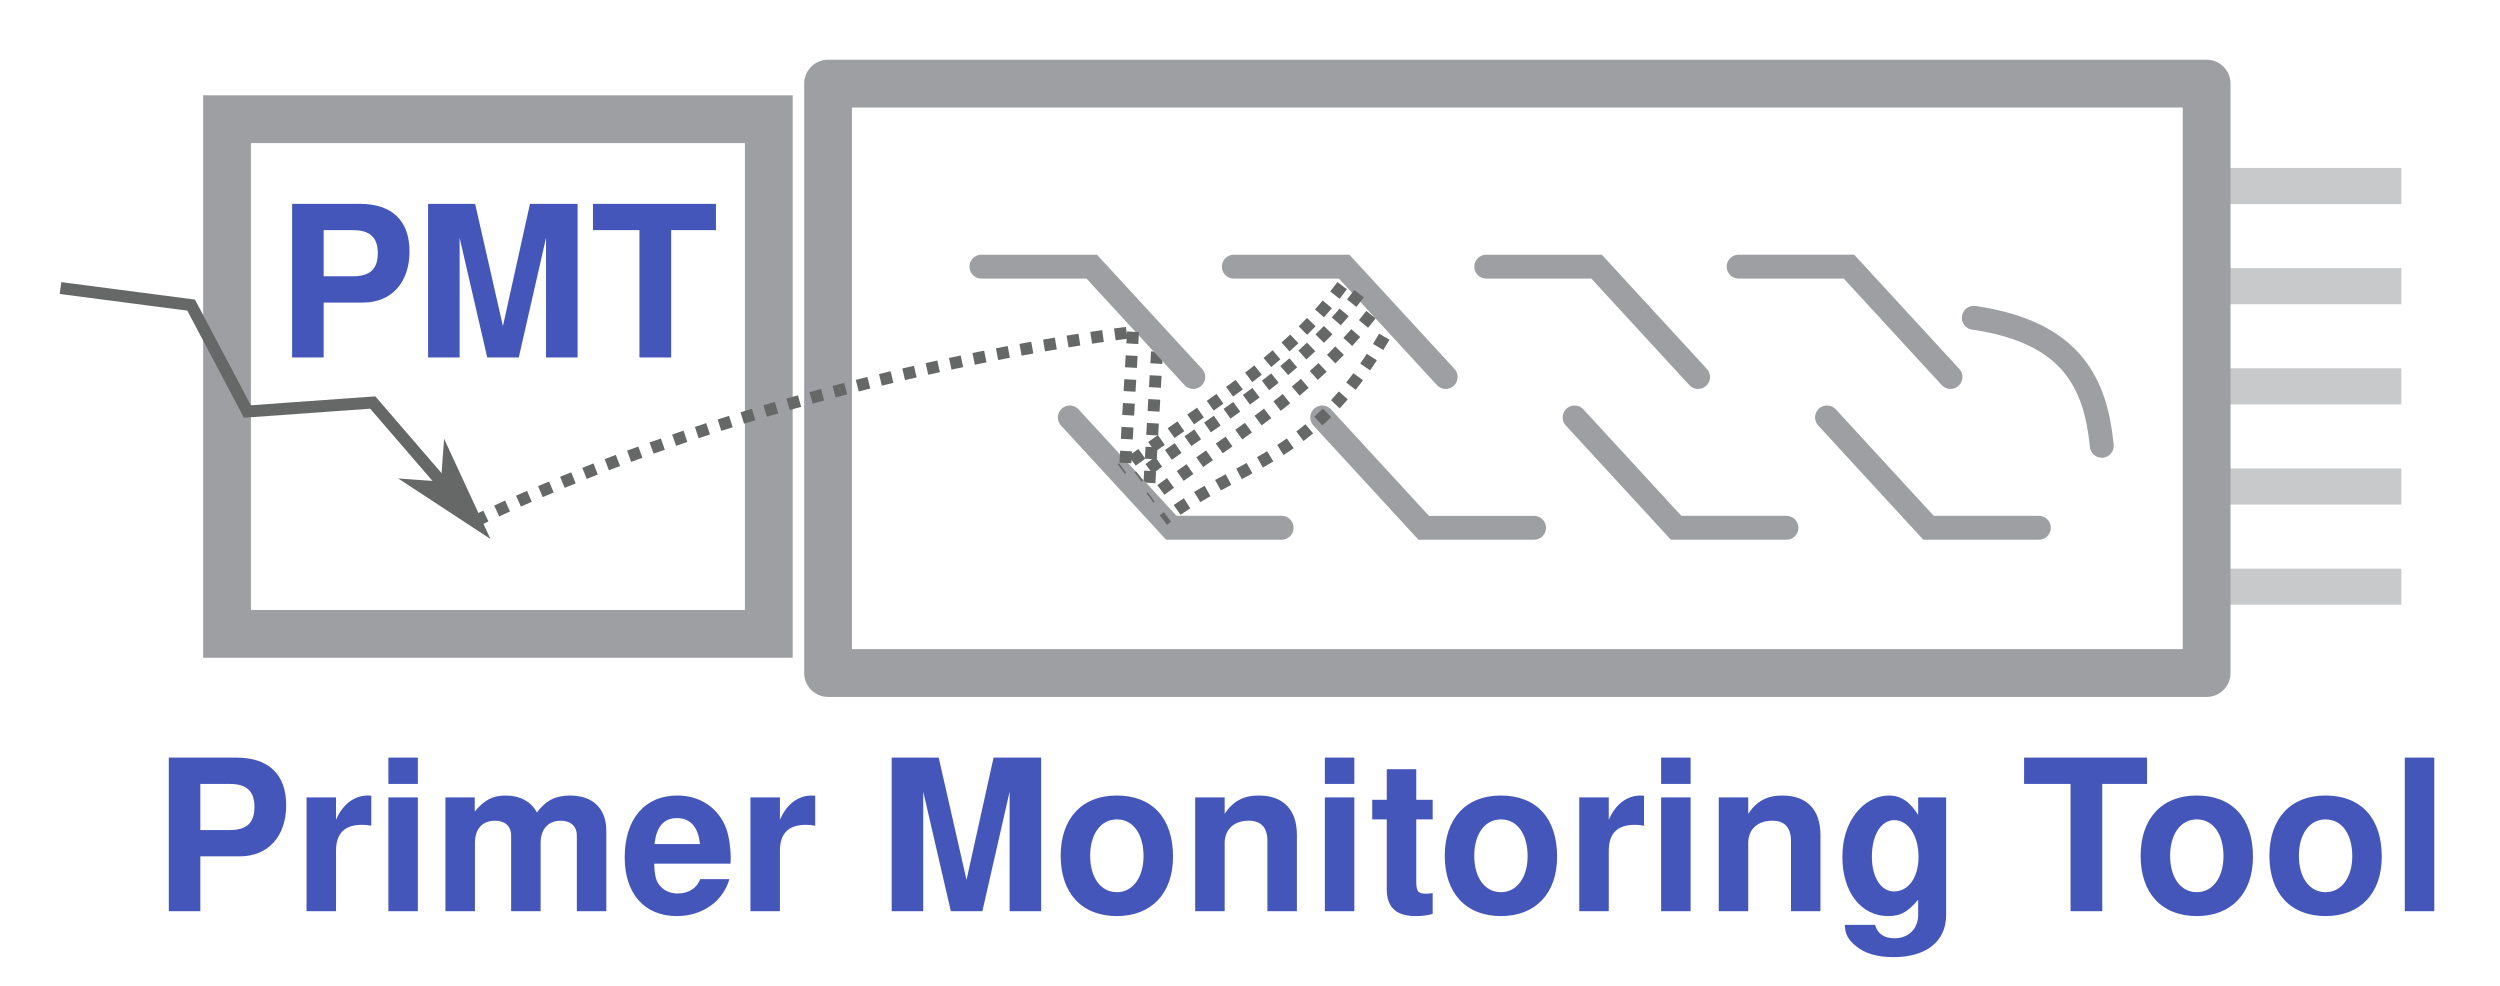
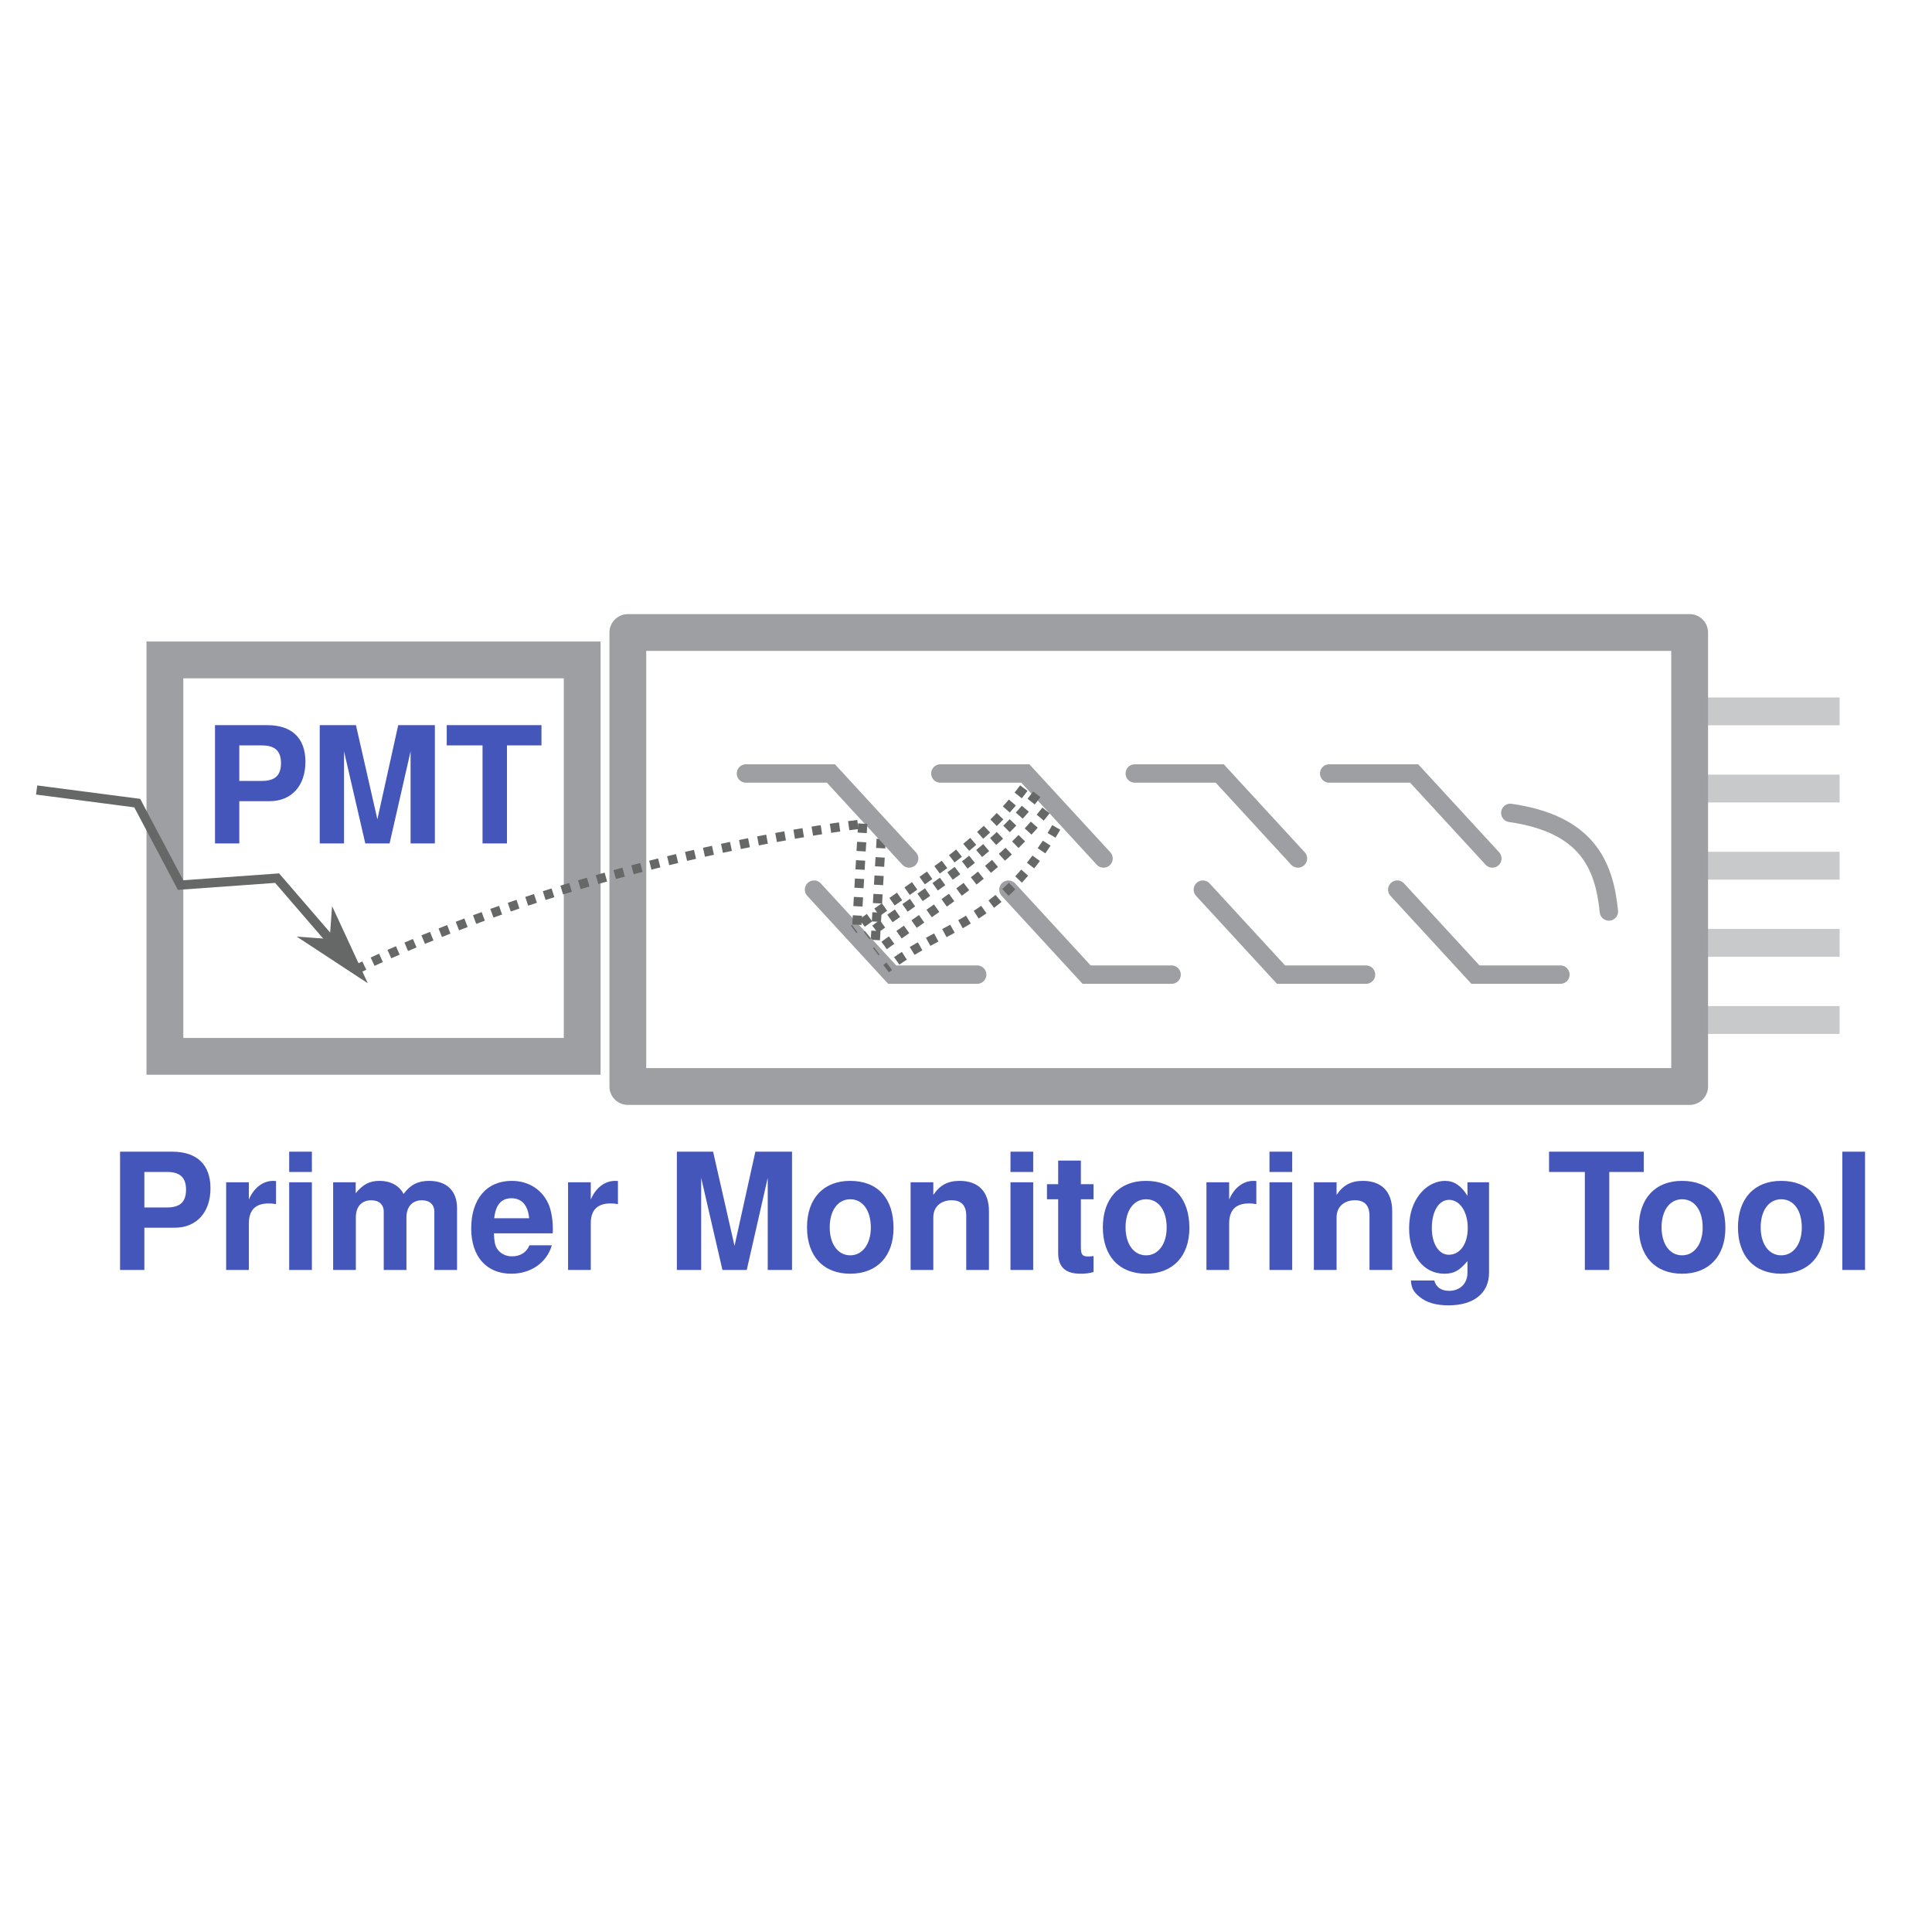
- <svg xmlns="http://www.w3.org/2000/svg" width="209.301mm" height="82.484mm" viewBox="0 0 209.301 82.484" version="1.1" id="svg8">
+ <svg xmlns="http://www.w3.org/2000/svg" width="210mm" height="210mm" viewBox="0 0 210 210" version="1.1" id="svg8">
  <defs id="defs2">
    <marker style="overflow:visible" id="Arrow1Mend" refX="0" refY="0" orient="auto">
      <path transform="matrix(-0.4,0,0,-0.4,-4,0)" style="fill:#000000;fill-opacity:1;fill-rule:evenodd;stroke:#000000;stroke-width:1pt;stroke-opacity:1" d="M 0,0 5,-5 -12.5,0 5,5 Z" id="path1007" />
    </marker>
    <marker style="overflow:visible" id="marker1448" refX="0" refY="0" orient="auto">
      <path transform="matrix(0.4,0,0,0.4,4,0)" style="fill:#000000;fill-opacity:1;fill-rule:evenodd;stroke:#000000;stroke-width:1pt;stroke-opacity:1" d="M 0,0 5,-5 -12.5,0 5,5 Z" id="path1446" />
    </marker>
    <marker style="overflow:visible" id="Arrow1Mstart" refX="0" refY="0" orient="auto">
      <path transform="matrix(0.4,0,0,0.4,4,0)" style="fill:#666767;fill-opacity:1;fill-rule:evenodd;stroke:#666767;stroke-width:1pt;stroke-opacity:1" d="M 0,0 5,-5 -12.5,0 5,5 Z" id="path1004" />
    </marker>
    <marker style="overflow:visible" id="Arrow1Lstart" refX="0" refY="0" orient="auto">
      <path transform="matrix(0.8,0,0,0.8,10,0)" style="fill-rule:evenodd;stroke:#000000;stroke-width:1pt" d="M 0,0 5,-5 -12.5,0 5,5 Z" id="path998" />
    </marker>
  </defs>
  <g id="layer1" transform="translate(-3.973447,-48.98514)">
-     <rect style="fill:none;stroke:#9d9fa2;stroke-width:4;stop-color:#000000" id="rect833" width="45.357" height="43.089" x="22.981" y="58.964" />
-     <rect style="fill:none;stroke:#9d9fa2;stroke-width:4;stroke-linejoin:round;stroke-miterlimit:4;stroke-dasharray:none;paint-order:normal;stop-color:#000000" id="rect833-1" width="115.415" height="49.347" x="73.299" y="55.985" />
-     <g id="g1576">
+     <rect style="fill:none;stroke:#9d9fa2;stroke-width:4;stop-color:#000000" id="rect833" width="45.357" height="43.089" x="21.898" y="120.716" />
+     <rect style="fill:none;stroke:#9d9fa2;stroke-width:4;stroke-linejoin:round;stroke-miterlimit:4;stroke-dasharray:none;paint-order:normal;stop-color:#000000" id="rect833-1" width="115.415" height="49.347" x="72.216" y="117.737" />
+     <g id="g1576" transform="translate(-1.083358,61.75158)">
      <path style="fill:none;stroke:#9d9fa2;stroke-width:3.024;stroke-linecap:butt;stroke-linejoin:miter;stroke-miterlimit:4;stroke-dasharray:none;stroke-opacity:0.561" d="m 189.895,98.103 h 15.119" id="path850" />
      <path style="fill:none;stroke:#9d9fa2;stroke-width:3.024;stroke-linecap:butt;stroke-linejoin:miter;stroke-miterlimit:4;stroke-dasharray:none;stroke-opacity:0.561" d="m 189.895,64.558 h 15.119" id="path850-1" />
      <path style="fill:none;stroke:#9d9fa2;stroke-width:3.024;stroke-linecap:butt;stroke-linejoin:miter;stroke-miterlimit:4;stroke-dasharray:none;stroke-opacity:0.561" d="m 189.895,72.944 h 15.119" id="path850-1-4" />
      <path style="fill:none;stroke:#9d9fa2;stroke-width:3.024;stroke-linecap:butt;stroke-linejoin:miter;stroke-miterlimit:4;stroke-dasharray:none;stroke-opacity:0.561" d="m 189.895,81.331 h 15.119" id="path850-1-9" />
      <path style="fill:none;stroke:#9d9fa2;stroke-width:3.024;stroke-linecap:butt;stroke-linejoin:miter;stroke-miterlimit:4;stroke-dasharray:none;stroke-opacity:0.561" d="m 189.895,89.717 h 15.119" id="path850-1-9-8" />
    </g>
-     <path style="fill:none;stroke:#666767;stroke-width:1;stroke-linecap:butt;stroke-linejoin:miter;stroke-miterlimit:4;stroke-dasharray:none;stroke-opacity:1;marker-start:url(#Arrow1Mstart)" d="M 43.748,92.618 35.179,82.684 24.684,83.436 19.974,74.528 9.038,73.102 v 0" id="path996" />
-     <path style="fill:none;stroke:#666767;stroke-width:1;stroke-linecap:butt;stroke-linejoin:miter;stroke-miterlimit:4;stroke-dasharray:1, 1;stroke-dashoffset:2;stroke-opacity:1" d="M 43.748,92.618 C 70.044,80.013 98.674,76.807 98.674,76.807" id="path1420" />
-     <path style="fill:none;stroke:#666767;stroke-width:1;stroke-linecap:butt;stroke-linejoin:miter;stroke-miterlimit:4;stroke-dasharray:1, 1;stroke-dashoffset:2;stroke-opacity:1" d="m 100.84,78.429 -0.67,11.599" id="path1420-0" />
-     <path style="fill:none;stroke:#9d9fa2;stroke-width:2;stroke-linecap:round;stroke-linejoin:miter;stroke-miterlimit:4;stroke-dasharray:none;stroke-opacity:1" d="m 169.221,75.593 c 8.311,1.202 10.208,5.611 10.715,10.715" id="path912" />
-     <g id="g967" transform="translate(-1.058333)">
+     <path style="fill:none;stroke:#666767;stroke-width:1;stroke-linecap:butt;stroke-linejoin:miter;stroke-miterlimit:4;stroke-dasharray:none;stroke-opacity:1;marker-start:url(#Arrow1Mstart)" d="m 42.665,154.369 -8.569,-9.934 -10.495,0.752 -4.71,-8.907 -10.936,-1.426 v 0" id="path996" />
+     <path style="fill:none;stroke:#666767;stroke-width:1;stroke-linecap:butt;stroke-linejoin:miter;stroke-miterlimit:4;stroke-dasharray:1, 1;stroke-dashoffset:2;stroke-opacity:1" d="M 42.665,154.369 C 68.96,141.765 97.591,138.559 97.591,138.559" id="path1420" />
+     <path style="fill:none;stroke:#666767;stroke-width:1;stroke-linecap:butt;stroke-linejoin:miter;stroke-miterlimit:4;stroke-dasharray:1, 1;stroke-dashoffset:2;stroke-opacity:1" d="m 99.756,140.181 -0.67,11.599" id="path1420-0" />
+     <path style="fill:none;stroke:#9d9fa2;stroke-width:2;stroke-linecap:round;stroke-linejoin:miter;stroke-miterlimit:4;stroke-dasharray:none;stroke-opacity:1" d="m 168.137,137.344 c 8.311,1.202 10.208,5.611 10.715,10.715" id="path912" />
+     <g id="g967" transform="translate(-2.141691,61.75158)">
      <path style="fill:none;stroke:#9d9fa2;stroke-width:2;stroke-linecap:round;stroke-linejoin:miter;stroke-miterlimit:4;stroke-dasharray:none;stroke-opacity:1" d="m 87.197,71.309 h 9.237 l 8.498,9.237" id="path914" />
      <path style="fill:none;stroke:#9d9fa2;stroke-width:2;stroke-linecap:round;stroke-linejoin:miter;stroke-miterlimit:4;stroke-dasharray:none;stroke-opacity:1" d="m 112.331,93.171 h -9.237 L 94.596,83.934" id="path914-4" />
    </g>
-     <g id="g971" transform="translate(-3.048717,-0.012525)">
+     <g id="g971" transform="translate(-4.132076,61.73906)">
      <path style="fill:none;stroke:#9d9fa2;stroke-width:2;stroke-linecap:round;stroke-linejoin:miter;stroke-miterlimit:4;stroke-dasharray:none;stroke-opacity:1" d="m 110.319,71.322 h 9.237 l 8.498,9.237" id="path914-6" />
      <path style="fill:none;stroke:#9d9fa2;stroke-width:2;stroke-linecap:round;stroke-linejoin:miter;stroke-miterlimit:4;stroke-dasharray:none;stroke-opacity:1" d="m 135.453,93.184 h -9.237 l -8.498,-9.237" id="path914-4-6" />
    </g>
-     <g id="g975" transform="translate(-2.610777,0.955001)">
+     <g id="g975" transform="translate(-3.694135,62.70658)">
      <path style="fill:none;stroke:#9d9fa2;stroke-width:2;stroke-linecap:round;stroke-linejoin:miter;stroke-miterlimit:4;stroke-dasharray:none;stroke-opacity:1" d="m 131.013,70.354 h 9.237 l 8.498,9.237" id="path914-5" />
      <path style="fill:none;stroke:#9d9fa2;stroke-width:2;stroke-linecap:round;stroke-linejoin:miter;stroke-miterlimit:4;stroke-dasharray:none;stroke-opacity:1" d="m 156.147,92.216 h -9.237 l -8.498,-9.237" id="path914-4-7" />
    </g>
-     <g id="g979" transform="translate(-1.058338,0.425834)">
+     <g id="g979" transform="translate(-2.141696,62.17742)">
      <path style="fill:none;stroke:#9d9fa2;stroke-width:2;stroke-linecap:round;stroke-linejoin:miter;stroke-miterlimit:4;stroke-dasharray:none;stroke-opacity:1" d="m 150.592,70.883 h 9.237 l 8.498,9.237" id="path914-9" />
      <path style="fill:none;stroke:#9d9fa2;stroke-width:2;stroke-linecap:round;stroke-linejoin:miter;stroke-miterlimit:4;stroke-dasharray:none;stroke-opacity:1" d="m 175.726,92.745 h -9.237 l -8.498,-9.237" id="path914-4-69" />
    </g>
-     <path style="fill:none;stroke:#666767;stroke-width:1;stroke-linecap:butt;stroke-linejoin:miter;stroke-miterlimit:4;stroke-dasharray:1, 1;stroke-dashoffset:2;stroke-opacity:1" d="M 98.83,76.763 98.159,88.362" id="path1420-0-5" />
-     <path style="fill:none;stroke:#666767;stroke-width:1;stroke-linecap:butt;stroke-linejoin:miter;stroke-miterlimit:4;stroke-dasharray:1, 1;stroke-dashoffset:2;stroke-opacity:1" d="m 118.752,75.328 c -5.321,6.802 -12.161,10.566 -18.493,15.348" id="path1420-0-3" />
-     <path style="fill:none;stroke:#666767;stroke-width:1;stroke-linecap:butt;stroke-linejoin:miter;stroke-miterlimit:4;stroke-dasharray:1, 1;stroke-dashoffset:2;stroke-opacity:1" d="m 117.748,73.573 c -4.89,6.602 -12.094,10.506 -18.493,15.348" id="path1420-0-3-2" />
-     <path style="fill:none;stroke:#666767;stroke-width:1;stroke-linecap:butt;stroke-linejoin:miter;stroke-miterlimit:4;stroke-dasharray:1, 1;stroke-dashoffset:2;stroke-opacity:1" d="m 119.865,77.173 c -6.007,10.462 -12.319,10.538 -18.493,15.348" id="path1420-0-3-9" />
-     <path style="fill:none;stroke:#666767;stroke-width:1;stroke-linecap:butt;stroke-linejoin:miter;stroke-miterlimit:4;stroke-dasharray:1, 1;stroke-dashoffset:2;stroke-opacity:1" d="m 116.34,72.9 c -4.89,6.602 -12.094,10.506 -18.493,15.348" id="path1420-0-3-2-1" />
-     <text xml:space="preserve" style="font-style:normal;font-variant:normal;font-weight:bold;font-stretch:normal;font-size:17.639px;line-height:1.25;font-family:Helvetica;-inkscape-font-specification:'Helvetica, Bold';font-variant-ligatures:normal;font-variant-caps:normal;font-variant-numeric:normal;font-variant-east-asian:normal;fill:#4556ba;fill-opacity:1;stroke:none;stroke-width:0.265" x="27.084" y="78.91" id="text1661">
-       <tspan id="tspan1659" x="27.084" y="78.91" style="font-style:normal;font-variant:normal;font-weight:bold;font-stretch:normal;font-size:17.639px;font-family:Helvetica;-inkscape-font-specification:'Helvetica, Bold';font-variant-ligatures:normal;font-variant-caps:normal;font-variant-numeric:normal;font-variant-east-asian:normal;fill:#4556ba;fill-opacity:1;stroke-width:0.265">PMT</tspan>
+     <path style="fill:none;stroke:#666767;stroke-width:1;stroke-linecap:butt;stroke-linejoin:miter;stroke-miterlimit:4;stroke-dasharray:1, 1;stroke-dashoffset:2;stroke-opacity:1" d="m 97.746,138.514 -0.67,11.599" id="path1420-0-5" />
+     <path style="fill:none;stroke:#666767;stroke-width:1;stroke-linecap:butt;stroke-linejoin:miter;stroke-miterlimit:4;stroke-dasharray:1, 1;stroke-dashoffset:2;stroke-opacity:1" d="m 117.668,137.08 c -5.321,6.802 -12.161,10.566 -18.493,15.348" id="path1420-0-3" />
+     <path style="fill:none;stroke:#666767;stroke-width:1;stroke-linecap:butt;stroke-linejoin:miter;stroke-miterlimit:4;stroke-dasharray:1, 1;stroke-dashoffset:2;stroke-opacity:1" d="m 116.665,135.324 c -4.89,6.602 -12.094,10.506 -18.493,15.348" id="path1420-0-3-2" />
+     <path style="fill:none;stroke:#666767;stroke-width:1;stroke-linecap:butt;stroke-linejoin:miter;stroke-miterlimit:4;stroke-dasharray:1, 1;stroke-dashoffset:2;stroke-opacity:1" d="m 118.782,138.925 c -6.007,10.462 -12.319,10.538 -18.493,15.348" id="path1420-0-3-9" />
+     <path style="fill:none;stroke:#666767;stroke-width:1;stroke-linecap:butt;stroke-linejoin:miter;stroke-miterlimit:4;stroke-dasharray:1, 1;stroke-dashoffset:2;stroke-opacity:1" d="m 115.256,134.652 c -4.89,6.602 -12.094,10.506 -18.493,15.348" id="path1420-0-3-2-1" />
+     <text xml:space="preserve" style="font-style:normal;font-variant:normal;font-weight:bold;font-stretch:normal;font-size:17.639px;line-height:1.25;font-family:Helvetica;-inkscape-font-specification:'Helvetica, Bold';font-variant-ligatures:normal;font-variant-caps:normal;font-variant-numeric:normal;font-variant-east-asian:normal;fill:#4556ba;fill-opacity:1;stroke:none;stroke-width:0.265" x="26.001" y="140.662" id="text1661">
+       <tspan id="tspan1659" x="26.001" y="140.662" style="font-style:normal;font-variant:normal;font-weight:bold;font-stretch:normal;font-size:17.639px;font-family:Helvetica;-inkscape-font-specification:'Helvetica, Bold';font-variant-ligatures:normal;font-variant-caps:normal;font-variant-numeric:normal;font-variant-east-asian:normal;fill:#4556ba;fill-opacity:1;stroke-width:0.265">PMT</tspan>
    </text>
-     <text xml:space="preserve" style="font-style:normal;font-variant:normal;font-weight:bold;font-stretch:normal;font-size:17.639px;line-height:1.25;font-family:Helvetica;-inkscape-font-specification:'Helvetica, Bold';font-variant-ligatures:normal;font-variant-caps:normal;font-variant-numeric:normal;font-variant-east-asian:normal;fill:#4556ba;fill-opacity:1;stroke:none;stroke-width:0.265" x="16.762" y="125.274" id="text1661-6">
-       <tspan id="tspan1659-2" x="16.762" y="125.274" style="font-style:normal;font-variant:normal;font-weight:bold;font-stretch:normal;font-size:17.639px;font-family:Helvetica;-inkscape-font-specification:'Helvetica, Bold';font-variant-ligatures:normal;font-variant-caps:normal;font-variant-numeric:normal;font-variant-east-asian:normal;fill:#4556ba;fill-opacity:1;stroke-width:0.265">Primer Monitoring Tool</tspan>
+     <text xml:space="preserve" style="font-style:normal;font-variant:normal;font-weight:bold;font-stretch:normal;font-size:17.639px;line-height:1.25;font-family:Helvetica;-inkscape-font-specification:'Helvetica, Bold';font-variant-ligatures:normal;font-variant-caps:normal;font-variant-numeric:normal;font-variant-east-asian:normal;fill:#4556ba;fill-opacity:1;stroke:none;stroke-width:0.265" x="15.678" y="187.025" id="text1661-6">
+       <tspan id="tspan1659-2" x="15.678" y="187.025" style="font-style:normal;font-variant:normal;font-weight:bold;font-stretch:normal;font-size:17.639px;font-family:Helvetica;-inkscape-font-specification:'Helvetica, Bold';font-variant-ligatures:normal;font-variant-caps:normal;font-variant-numeric:normal;font-variant-east-asian:normal;fill:#4556ba;fill-opacity:1;stroke-width:0.265">Primer Monitoring Tool</tspan>
    </text>
  </g>
</svg>
